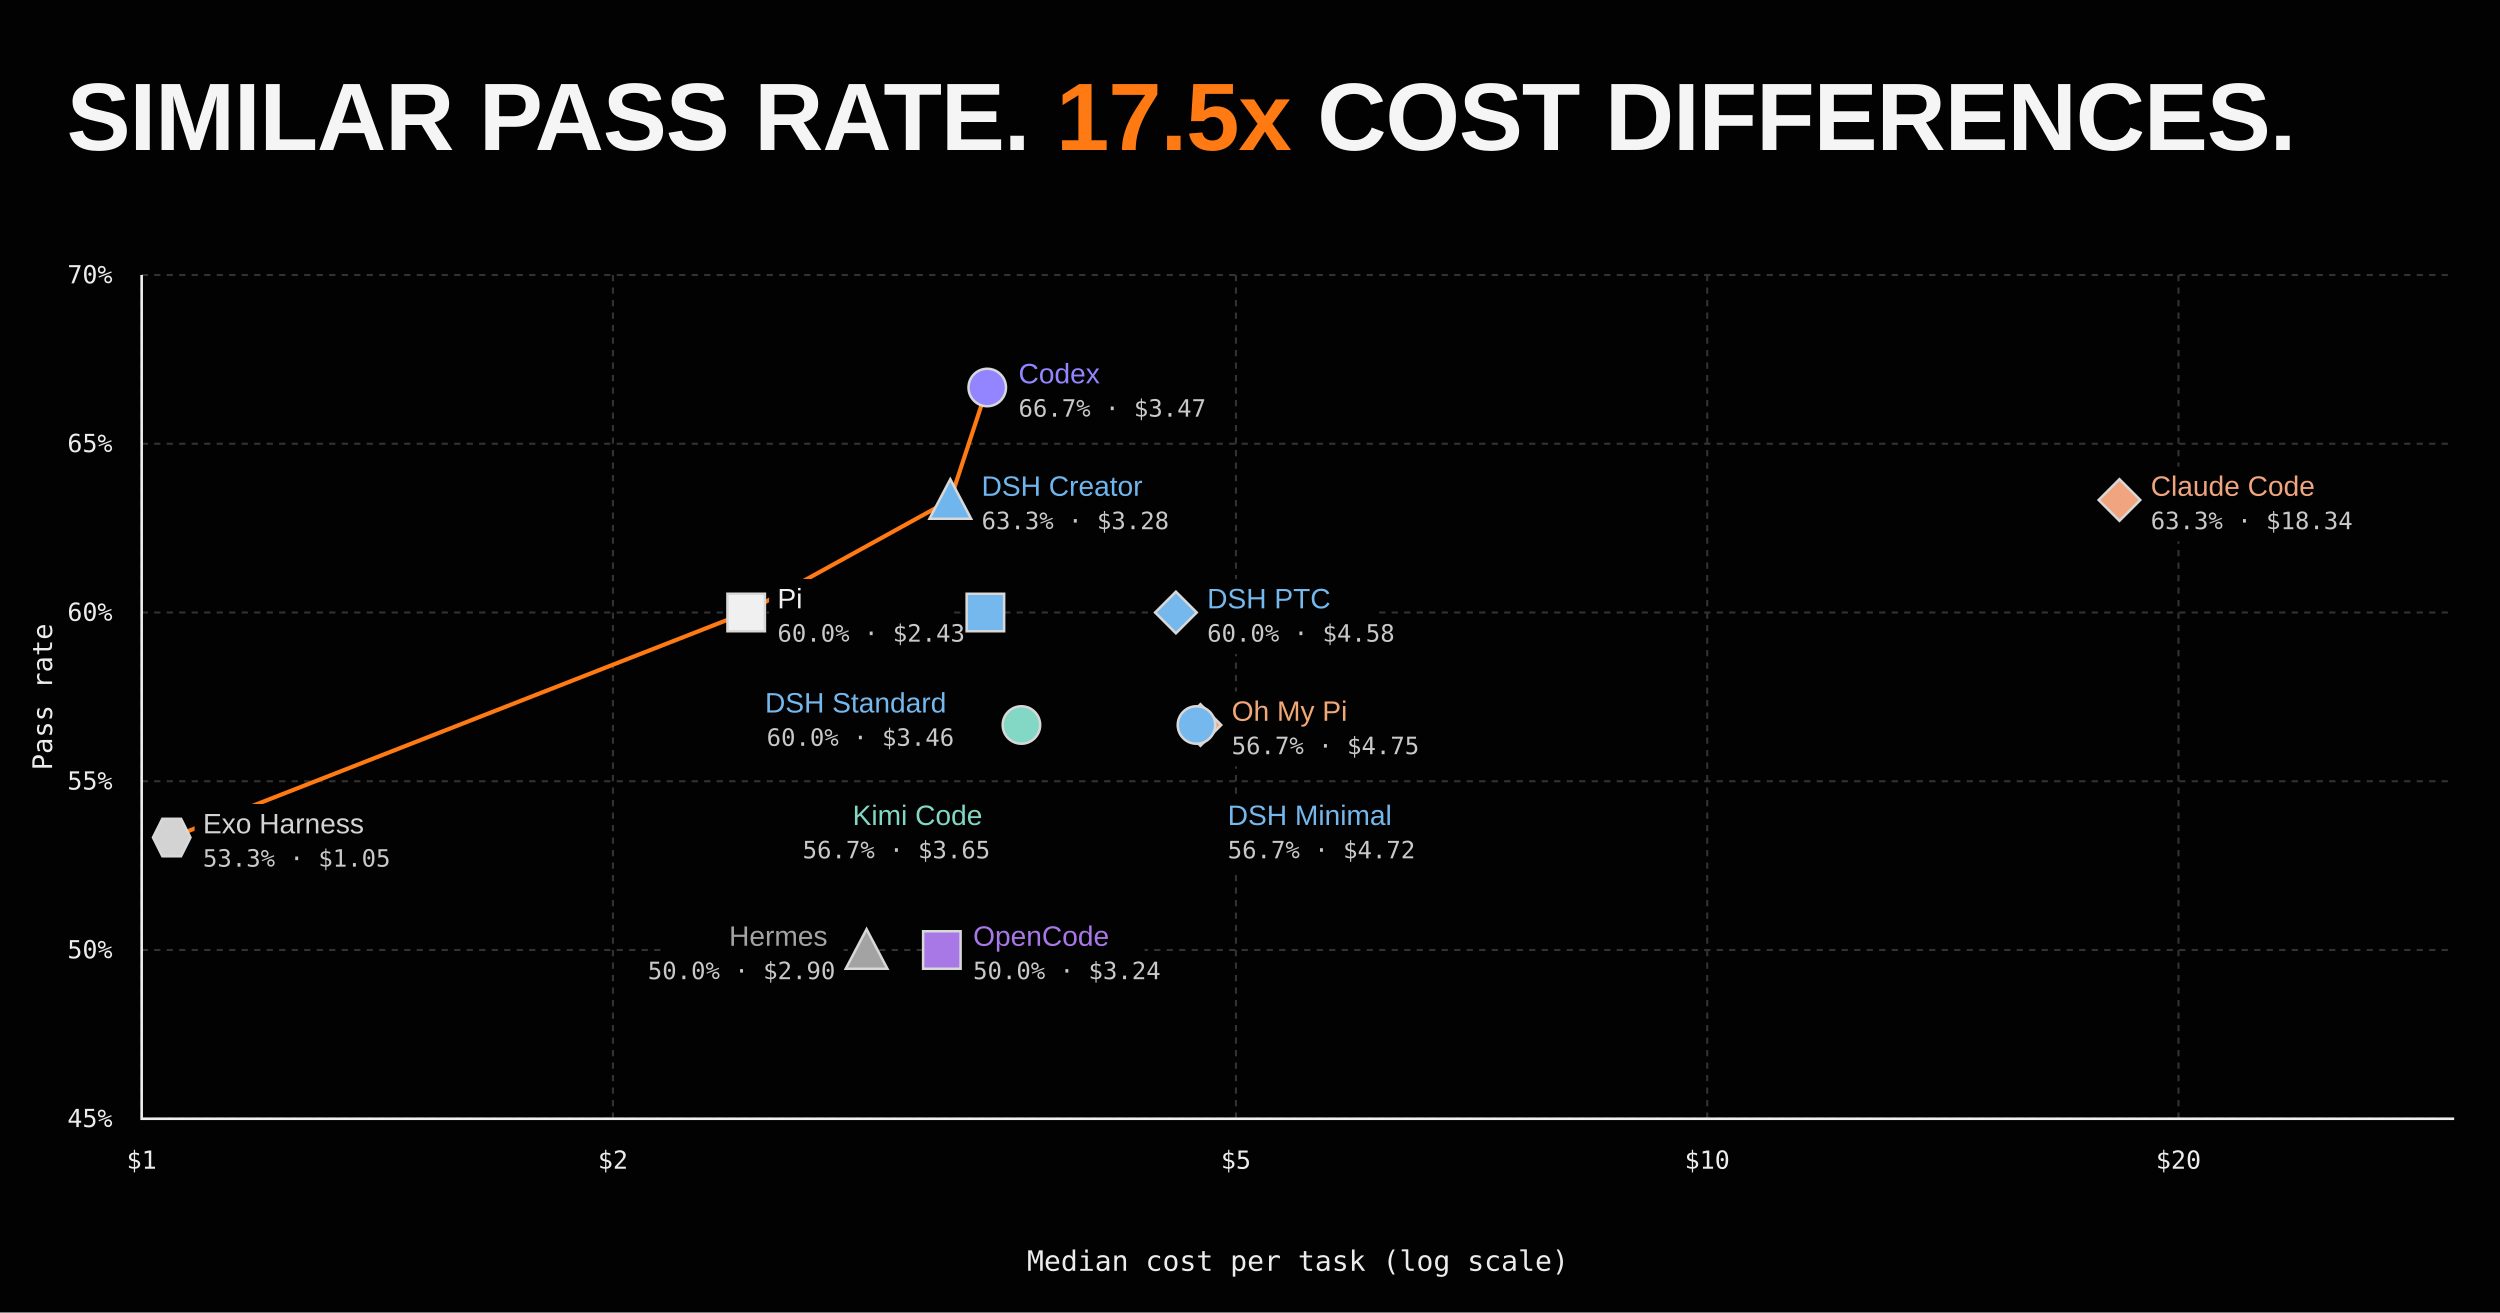
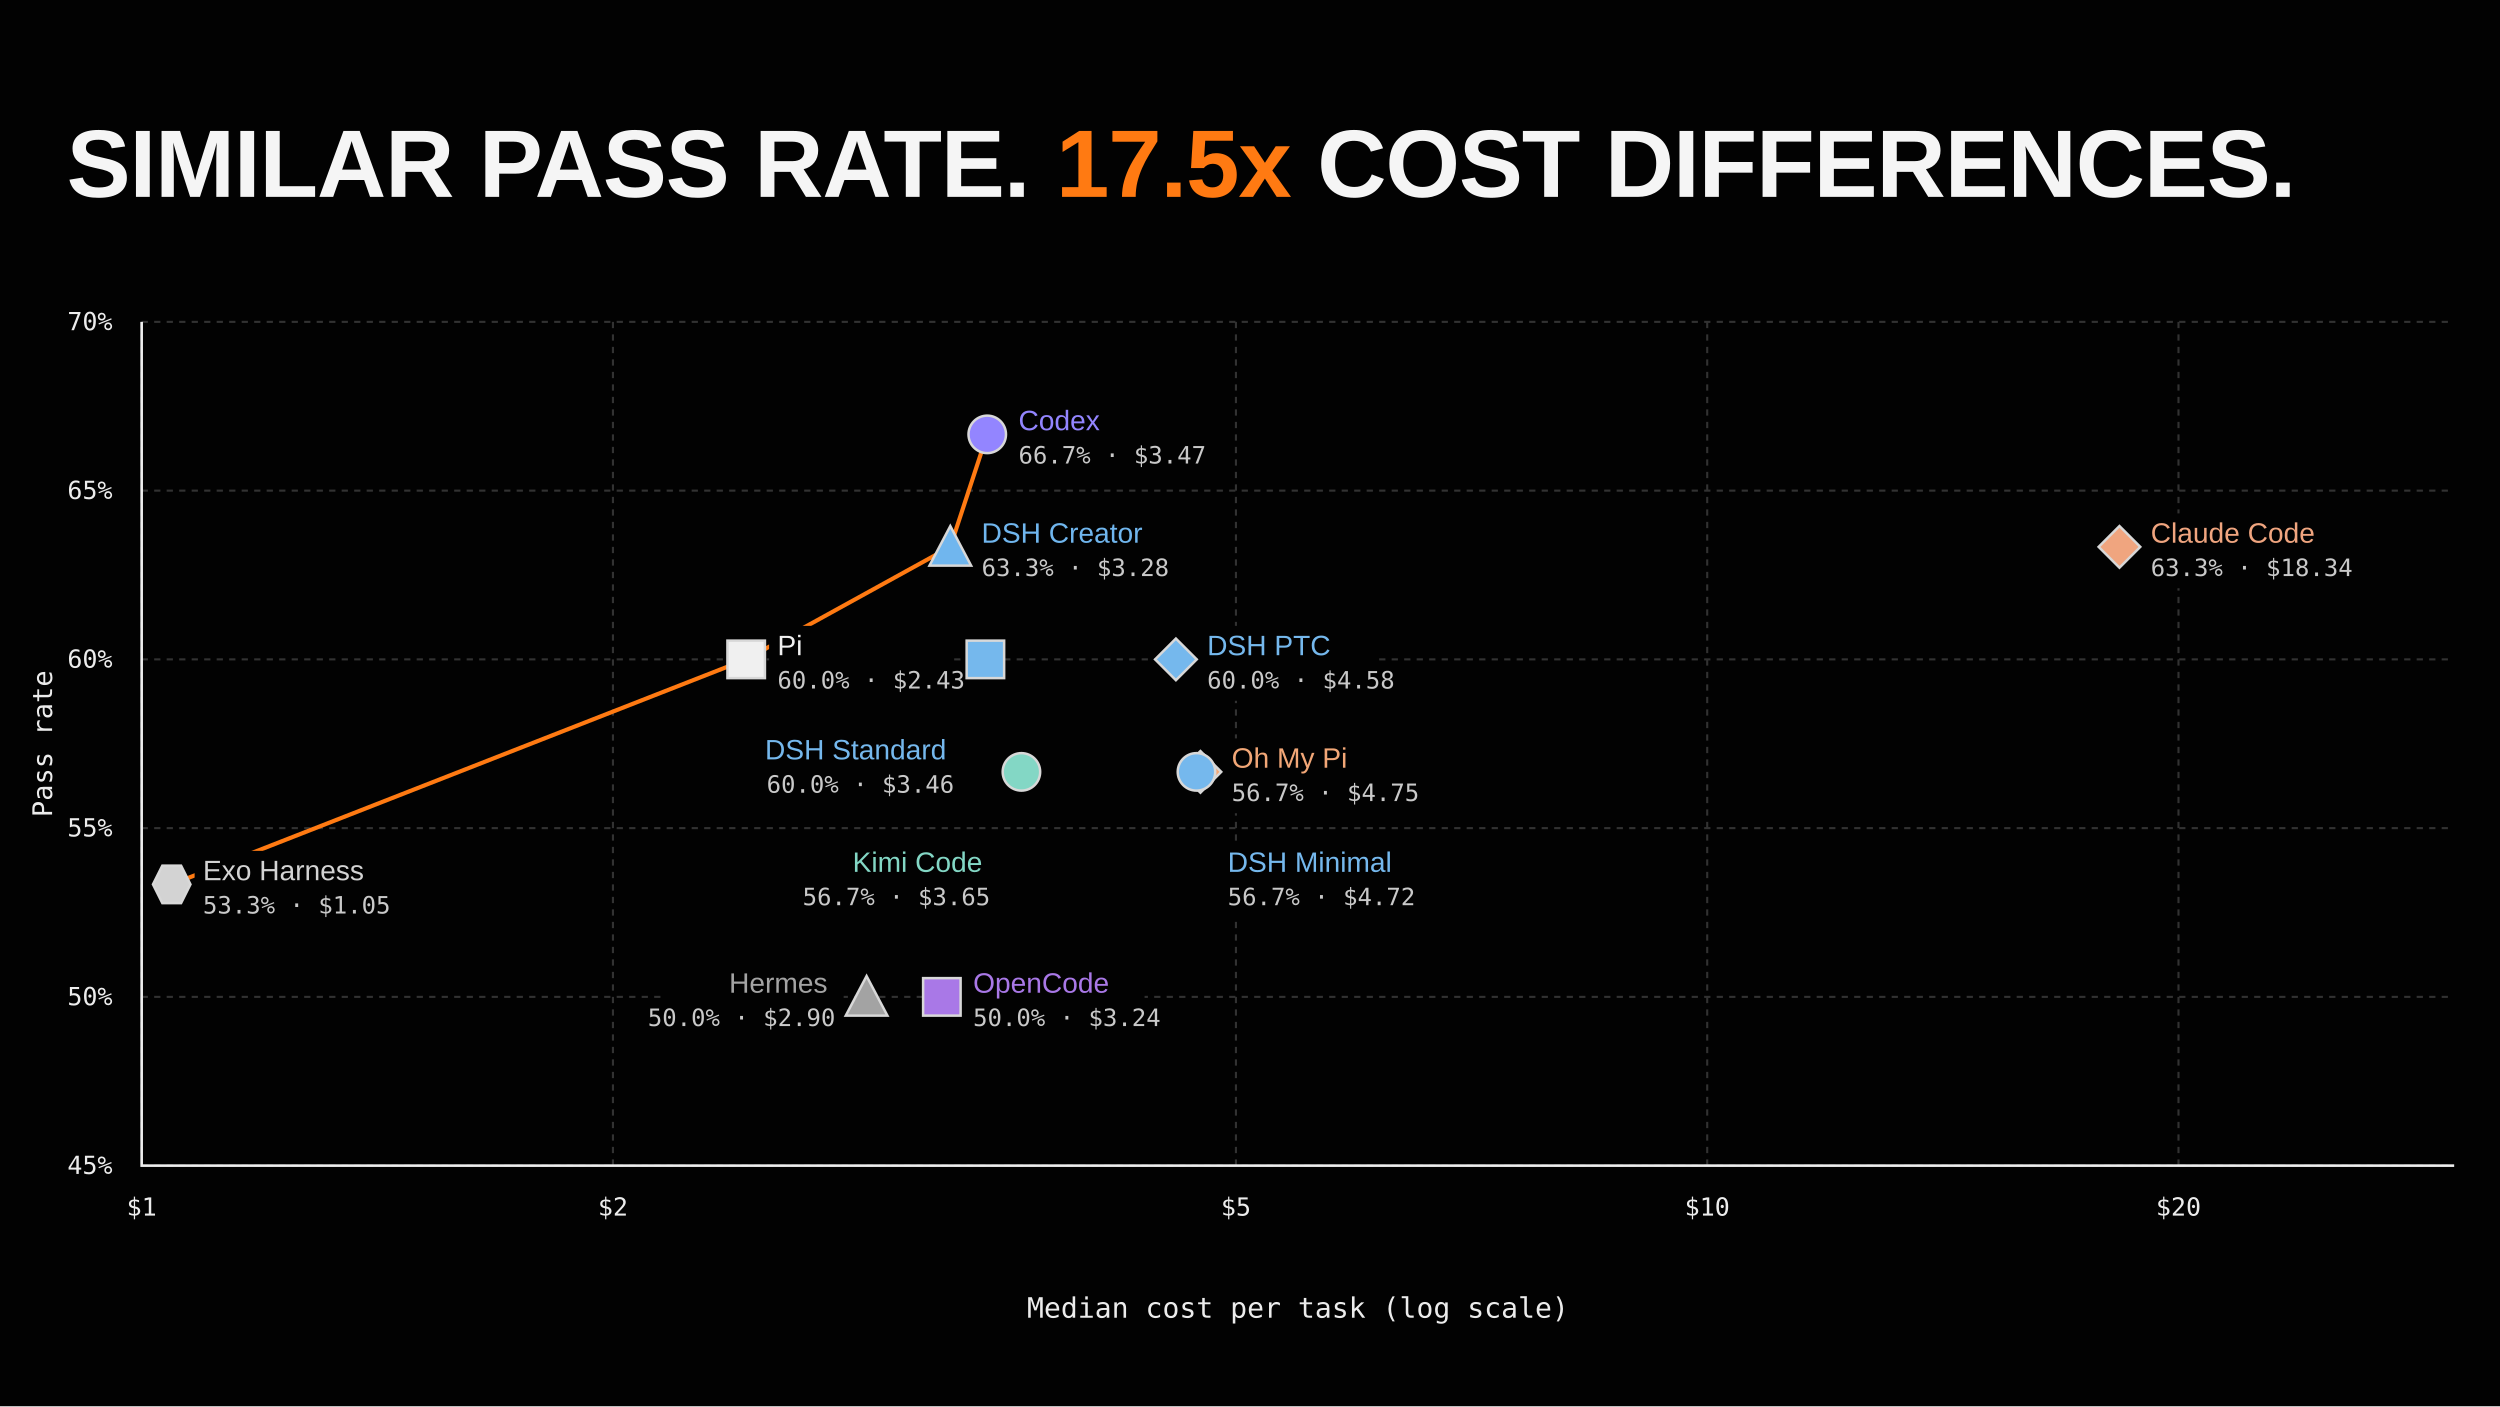
- <svg xmlns="http://www.w3.org/2000/svg" width="1200" height="630" viewBox="0 0 1200 630" role="img" aria-label="FrontierHarness Eval benchmark" shape-rendering="geometricPrecision" text-rendering="geometricPrecision">
+ <svg xmlns="http://www.w3.org/2000/svg" width="1920" height="1080" viewBox="0 -22.5 1200 675" role="img" aria-label="FrontierHarness Eval for X" shape-rendering="geometricPrecision" text-rendering="geometricPrecision">
+   <rect x="0" y="-22.5" width="1200" height="675" fill="#020202" />
  <rect width="1200" height="630" fill="#020202" />
  <style>
    text{font-family:Arial,Helvetica,sans-serif}.mono,.axis,.point-value{font-family:"SFMono-Regular",Menlo,monospace}
    .grid line{stroke:#323232;stroke-width:1;stroke-dasharray:3 3}.grid text{fill:#ececec;font-family:"SFMono-Regular",Menlo,monospace;font-size:12px}
    .point-name{font-size:13.5px;font-weight:400}.point-value{fill:#c9c9c9;font-size:11.5px}
  </style>
  <text x="32" y="72" fill="#f5f5f5" font-size="46" font-weight="800" letter-spacing="-.5">SIMILAR PASS RATE. <tspan fill="#ff7a12">17.5x</tspan> COST DIFFERENCES.</text>
  <g class="grid axis">
    <line x1="68" y1="132" x2="68" y2="537" />
    <text x="68" y="561" text-anchor="middle">$1</text>
    <line x1="294.213" y1="132" x2="294.213" y2="537" />
    <text x="294.213" y="561" text-anchor="middle">$2</text>
    <line x1="593.249" y1="132" x2="593.249" y2="537" />
    <text x="593.249" y="561" text-anchor="middle">$5</text>
    <line x1="819.462" y1="132" x2="819.462" y2="537" />
    <text x="819.462" y="561" text-anchor="middle">$10</text>
    <line x1="1045.674" y1="132" x2="1045.674" y2="537" />
    <text x="1045.674" y="561" text-anchor="middle">$20</text>
    <line x1="68" y1="537" x2="1178" y2="537" />
    <text x="54" y="541" text-anchor="end">45%</text>
    <line x1="68" y1="456" x2="1178" y2="456" />
    <text x="54" y="460" text-anchor="end">50%</text>
    <line x1="68" y1="375" x2="1178" y2="375" />
    <text x="54" y="379" text-anchor="end">55%</text>
    <line x1="68" y1="294" x2="1178" y2="294" />
    <text x="54" y="298" text-anchor="end">60%</text>
    <line x1="68" y1="213" x2="1178" y2="213" />
    <text x="54" y="217" text-anchor="end">65%</text>
    <line x1="68" y1="132" x2="1178" y2="132" />
    <text x="54" y="136" text-anchor="end">70%</text>
  </g>
  <path d="M 68 132 V 537 H 1178" fill="none" stroke="#eeeeee" stroke-width="1.25" />
  <polyline points="82.419,402 358.166,294 456.147,240 473.877,186" fill="none" stroke="#ff7a12" stroke-width="2" stroke-linecap="round" stroke-linejoin="round" />
  <g>
    <rect x="484.877" y="169.93" width="86.3" height="35.945" rx="2" fill="#020202" />
    <circle cx="473.877" cy="186" r="9" fill="#9385ff" stroke="#d8d8d8" stroke-width="1.2" />
    <text class="point-name" data-placement="right-center" x="488.877" y="184" fill="#9385ff" text-anchor="start">
      <tspan x="488.877">Codex</tspan>
      <tspan class="point-value" x="488.877" dy="16">66.7% · $3.47</tspan>
    </text>
  </g>
  <g>
    <rect x="467.147" y="223.93" width="86.7" height="35.945" rx="2" fill="#020202" />
    <path d="M 456.147 230 L 466.147 249 L 446.147 249 Z" fill="#70b6ee" stroke="#d8d8d8" stroke-width="1.2" />
    <text class="point-name" data-placement="right-center" x="471.147" y="238" fill="#70b6ee" text-anchor="start">
      <tspan x="471.147">DSH Creator</tspan>
      <tspan class="point-value" x="471.147" dy="16">63.3% · $3.28</tspan>
    </text>
  </g>
  <g>
    <rect x="1028.34" y="223.93" width="92.8" height="35.945" rx="2" fill="#020202" />
    <path d="M 1017.34 230 L 1027.34 240 L 1017.34 250 L 1007.34 240 Z" fill="#f0a57f" stroke="#d8d8d8" stroke-width="1.2" />
    <text class="point-name" data-placement="right-center" x="1032.34" y="238" fill="#f0a57f" text-anchor="start">
      <tspan x="1032.34">Claude Code</tspan>
      <tspan class="point-value" x="1032.34" dy="16">63.3% · $18.34</tspan>
    </text>
  </g>
  <g>
    <rect x="369.166" y="277.93" width="86.3" height="35.945" rx="2" fill="#020202" />
    <rect x="349.166" y="285" width="18" height="18" fill="#f0f0f0" stroke="#d8d8d8" stroke-width="1.2" />
    <text class="point-name" data-placement="right-center" x="373.166" y="292" fill="#f0f0f0" text-anchor="start">
      <tspan x="373.166">Pi</tspan>
      <tspan class="point-value" x="373.166" dy="16">60.0% · $2.43</tspan>
    </text>
  </g>
  <g>
    <rect x="575.433" y="277.93" width="86.3" height="35.945" rx="2" fill="#020202" />
    <path d="M 564.433 284 L 574.433 294 L 564.433 304 L 554.433 294 Z" fill="#75b8ed" stroke="#d8d8d8" stroke-width="1.2" />
    <text class="point-name" data-placement="right-center" x="579.433" y="292" fill="#75b8ed" text-anchor="start">
      <tspan x="579.433">DSH PTC</tspan>
      <tspan class="point-value" x="579.433" dy="16">60.0% · $4.58</tspan>
    </text>
  </g>
  <g>
    <rect x="367.79" y="327.93" width="94.2" height="35.945" rx="2" fill="#020202" />
    <rect x="463.99" y="285" width="18" height="18" fill="#75b8ed" stroke="#d8d8d8" stroke-width="1.2" />
    <text class="point-name" data-placement="left-far-below" x="457.99" y="342" fill="#75b8ed" text-anchor="end">
      <tspan x="457.99">DSH Standard</tspan>
      <tspan class="point-value" x="457.99" dy="16">60.0% · $3.46</tspan>
    </text>
  </g>
  <g>
    <rect x="587.203" y="331.93" width="86.3" height="35.945" rx="2" fill="#020202" />
    <path d="M 576.203 338 L 586.203 348 L 576.203 358 L 566.203 348 Z" fill="#f2a777" stroke="#d8d8d8" stroke-width="1.2" />
    <text class="point-name" data-placement="right-center" x="591.203" y="346" fill="#f2a777" text-anchor="start">
      <tspan x="591.203">Oh My Pi</tspan>
      <tspan class="point-value" x="591.203" dy="16">56.7% · $4.75</tspan>
    </text>
  </g>
  <g>
    <rect x="392.981" y="381.93" width="86.3" height="35.945" rx="2" fill="#020202" />
    <circle cx="490.281" cy="348" r="9" fill="#83d7c5" stroke="#d8d8d8" stroke-width="1.2" />
    <text class="point-name" data-placement="left-far-below" x="475.281" y="396" fill="#83d7c5" text-anchor="end">
      <tspan x="475.281">Kimi Code</tspan>
      <tspan class="point-value" x="475.281" dy="16">56.7% · $3.65</tspan>
    </text>
  </g>
  <g>
    <rect x="585.3" y="381.93" width="86.7" height="35.945" rx="2" fill="#020202" />
    <circle cx="574.3" cy="348" r="9" fill="#75b8ed" stroke="#d8d8d8" stroke-width="1.2" />
    <text class="point-name" data-placement="right-far-below" x="589.3" y="396" fill="#75b8ed" text-anchor="start">
      <tspan x="589.3">DSH Minimal</tspan>
      <tspan class="point-value" x="589.3" dy="16">56.7% · $4.72</tspan>
    </text>
  </g>
  <g>
    <rect x="93.419" y="385.93" width="86.7" height="35.945" rx="2" fill="#020202" />
    <path d="M 73.419 402 L 77.919 393 L 86.919 393 L 91.419 402 L 86.919 411 L 77.919 411 Z" fill="#d3d3d3" stroke="#d8d8d8" stroke-width="1.2" />
    <text class="point-name" data-placement="right-center" x="97.419" y="400" fill="#d3d3d3" text-anchor="start">
      <tspan x="97.419">Exo Harness</tspan>
      <tspan class="point-value" x="97.419" dy="16">53.3% · $1.05</tspan>
    </text>
  </g>
  <g>
    <rect x="463.092" y="439.93" width="86.3" height="35.945" rx="2" fill="#020202" />
    <rect x="443.092" y="447" width="18" height="18" fill="#a978e7" stroke="#d8d8d8" stroke-width="1.2" />
    <text class="point-name" data-placement="right-center" x="467.092" y="454" fill="#a978e7" text-anchor="start">
      <tspan x="467.092">OpenCode</tspan>
      <tspan class="point-value" x="467.092" dy="16">50.0% · $3.24</tspan>
    </text>
  </g>
  <g>
    <rect x="318.658" y="439.93" width="86.3" height="35.945" rx="2" fill="#020202" />
    <path d="M 415.958 446 L 425.958 465 L 405.958 465 Z" fill="#a3a3a3" stroke="#d8d8d8" stroke-width="1.2" />
    <text class="point-name" data-placement="left-center" x="400.958" y="454" fill="#a3a3a3" text-anchor="end">
      <tspan x="400.958">Hermes</tspan>
      <tspan class="point-value" x="400.958" dy="16">50.0% · $2.90</tspan>
    </text>
  </g>
  <text x="623" y="610" fill="#ececec" text-anchor="middle" class="mono" font-size="13.5">Median cost per task (log scale)</text>
  <text x="25" y="334.5" fill="#ececec" text-anchor="middle" class="mono" font-size="13" transform="rotate(-90 25 334.5)">Pass rate</text>
</svg>
